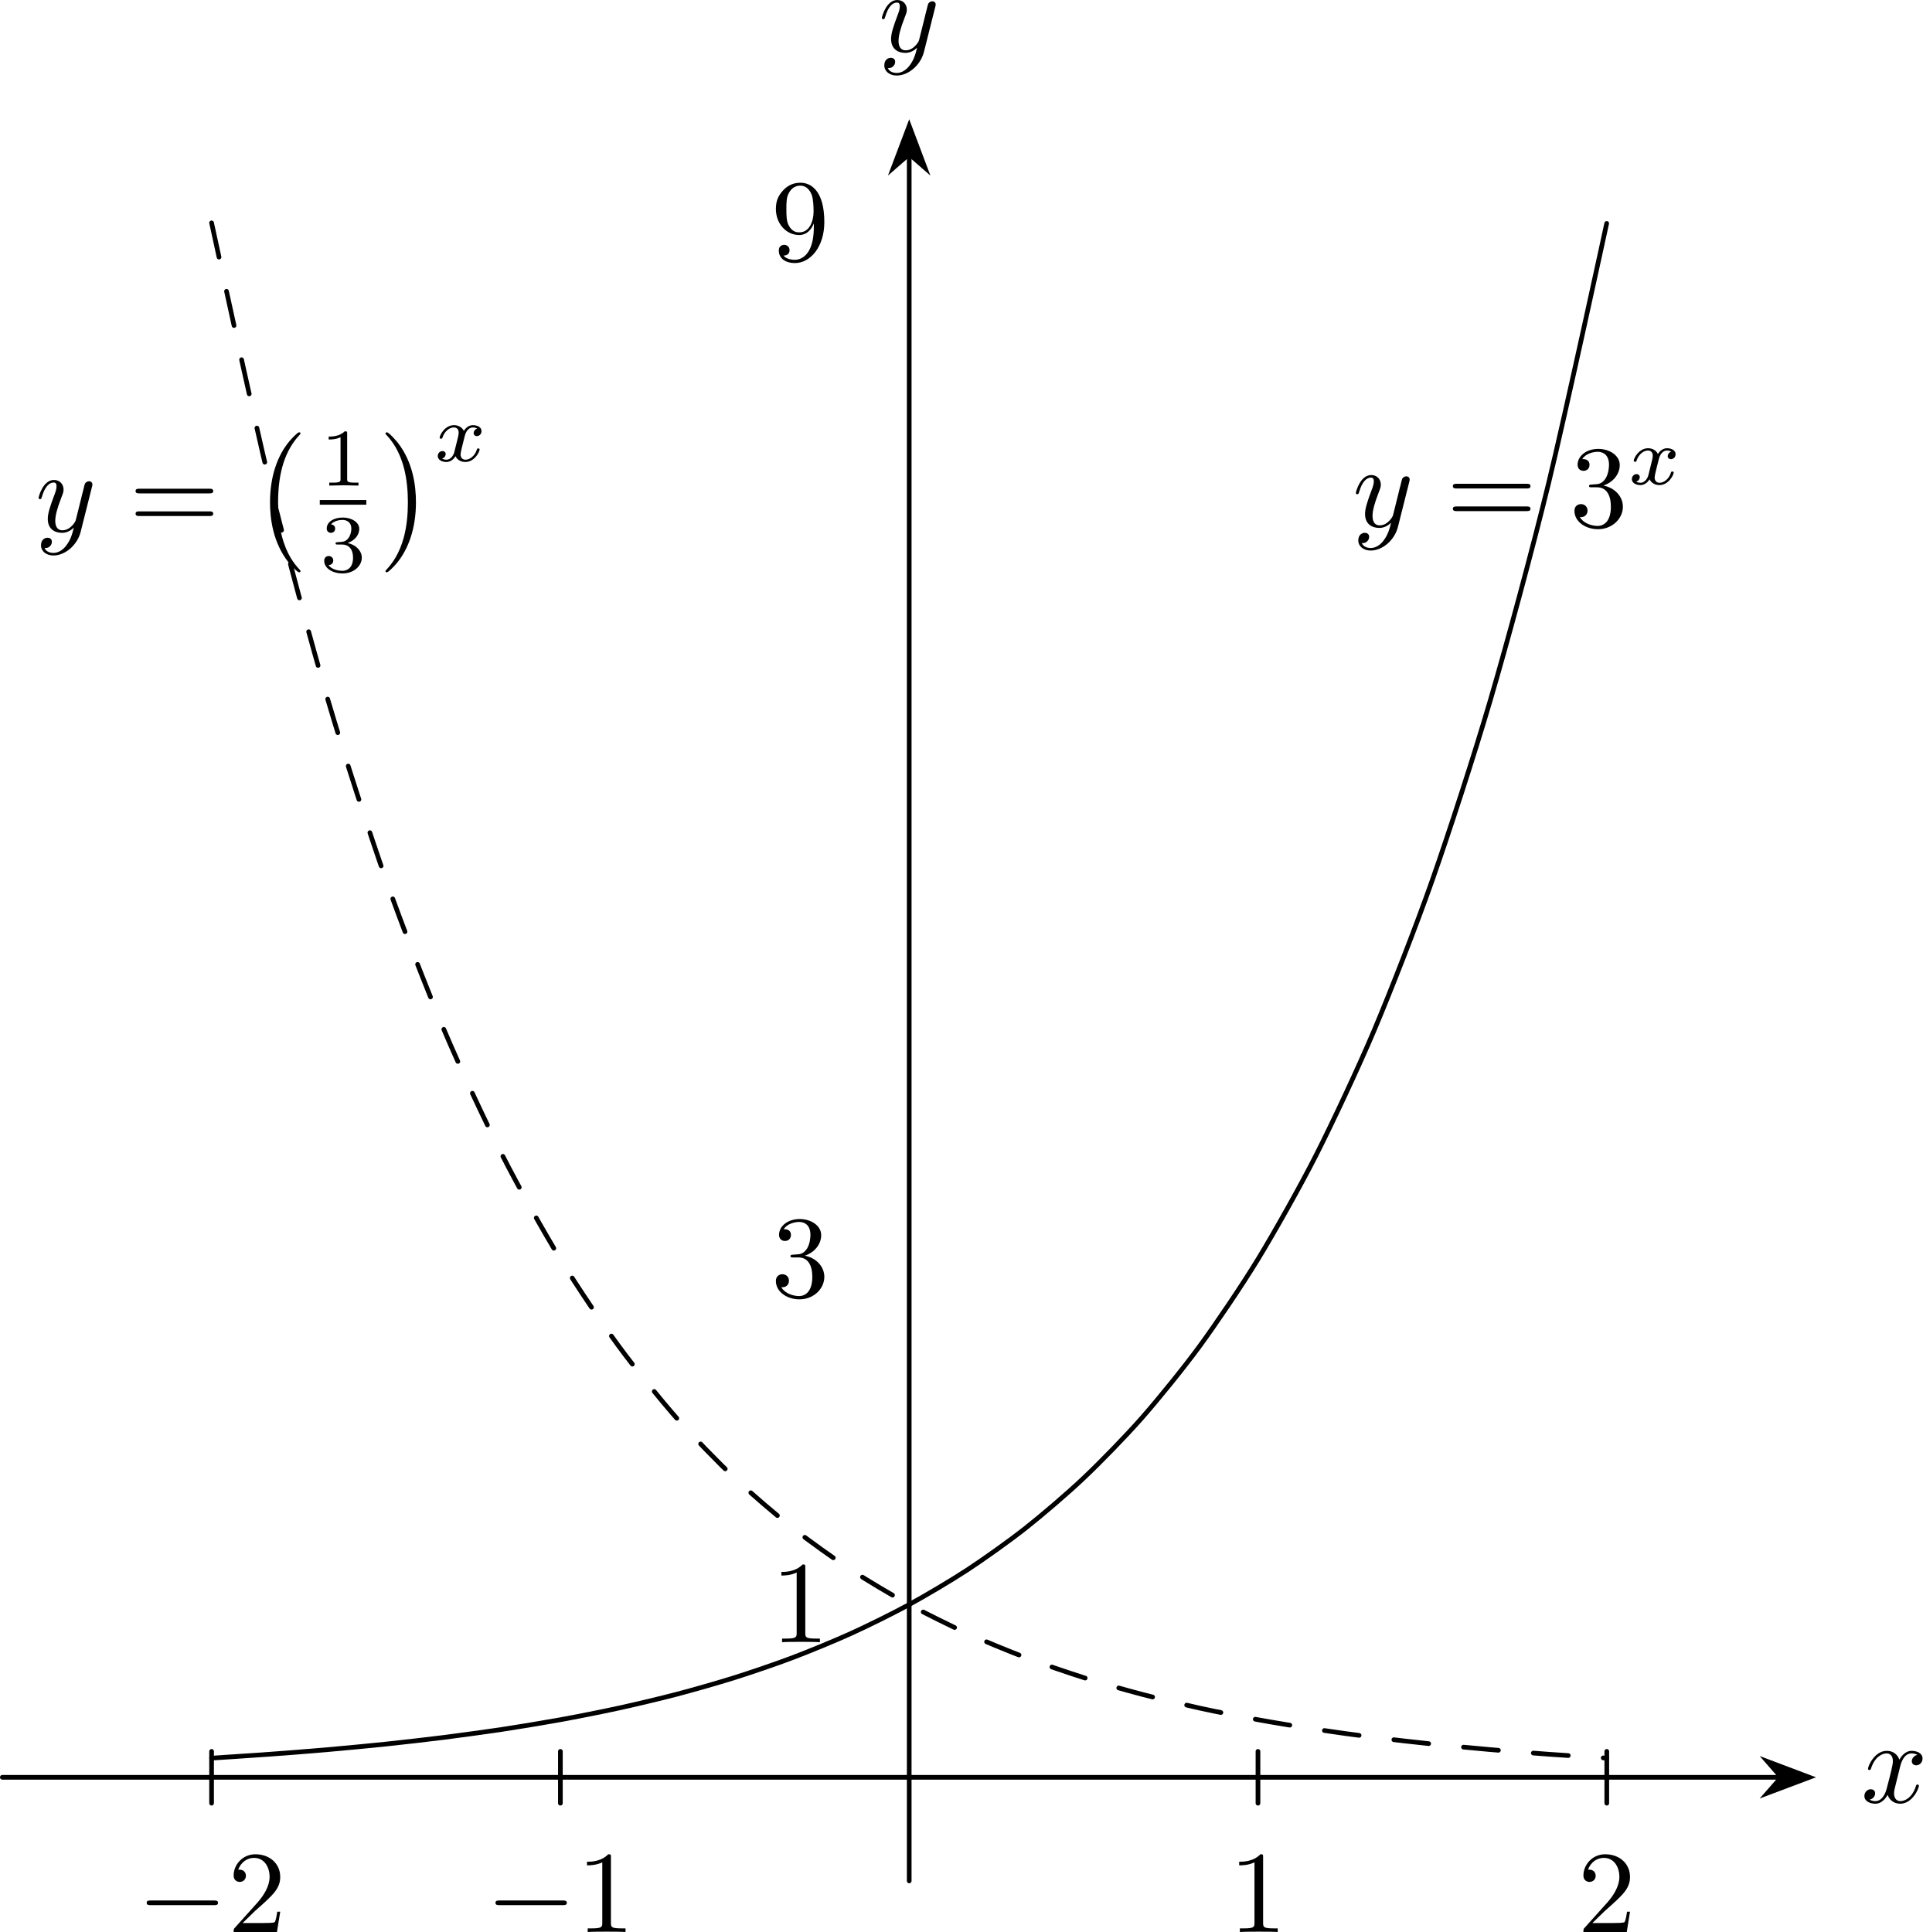
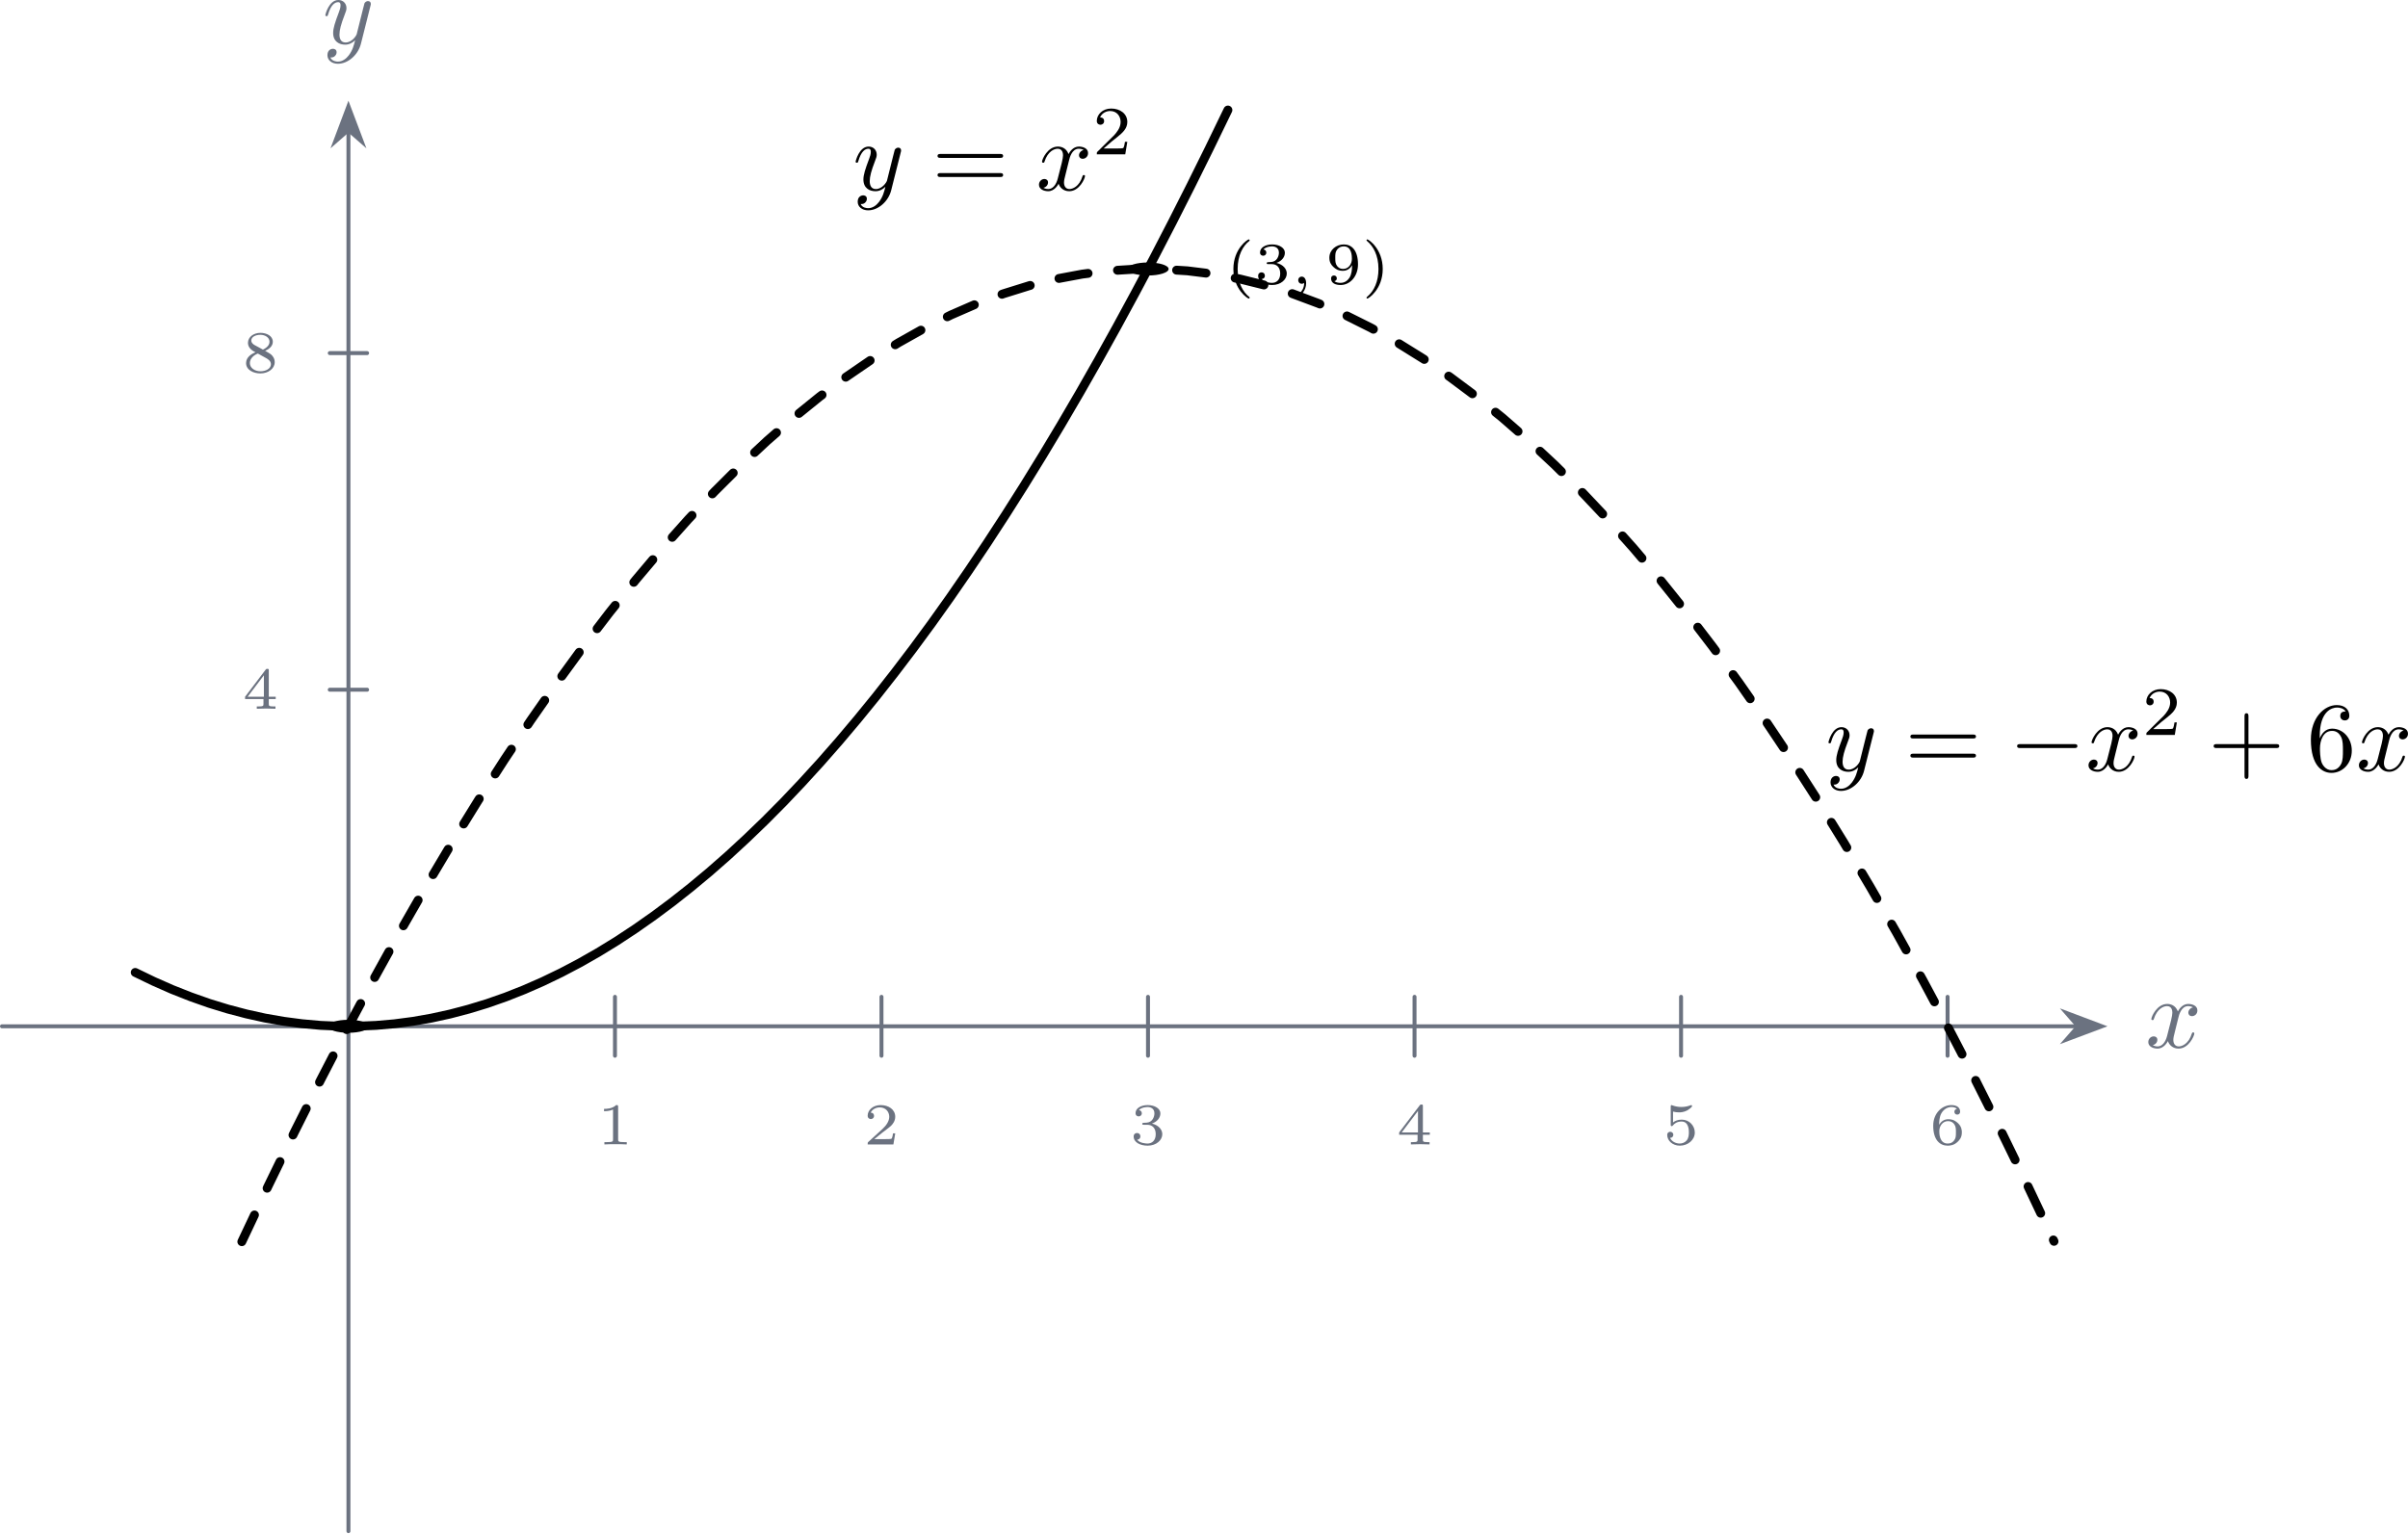
- <svg xmlns="http://www.w3.org/2000/svg" xmlns:xlink="http://www.w3.org/1999/xlink" version="1.1" width="229.681pt" height="230.844pt" viewBox=".886 21.665 229.681 230.844">
+ <svg xmlns="http://www.w3.org/2000/svg" xmlns:xlink="http://www.w3.org/1999/xlink" version="1.1" width="340.629pt" height="216.923pt" viewBox="-0 223.071 340.629 216.923">
  <defs>
-     <path id="g13-49" d="M2.336-4.435C2.336-4.624 2.322-4.631 2.127-4.631C1.681-4.191 1.046-4.184 .76-4.184V-3.933C.928-3.933 1.388-3.933 1.771-4.129V-.572C1.771-.342 1.771-.251 1.074-.251H.809V0C.934-.007 1.792-.028 2.05-.028C2.267-.028 3.145-.007 3.299 0V-.251H3.034C2.336-.251 2.336-.342 2.336-.572V-4.435Z" />
-     <path id="g13-51" d="M1.904-2.329C2.448-2.329 2.838-1.953 2.838-1.206C2.838-.342 2.336-.084 1.932-.084C1.653-.084 1.039-.16 .746-.572C1.074-.586 1.151-.816 1.151-.962C1.151-1.186 .983-1.346 .767-1.346C.572-1.346 .377-1.227 .377-.941C.377-.286 1.102 .139 1.946 .139C2.915 .139 3.585-.509 3.585-1.206C3.585-1.75 3.138-2.294 2.371-2.455C3.103-2.72 3.368-3.243 3.368-3.668C3.368-4.219 2.734-4.631 1.96-4.631S.593-4.254 .593-3.696C.593-3.459 .746-3.327 .955-3.327C1.172-3.327 1.311-3.487 1.311-3.682C1.311-3.884 1.172-4.031 .955-4.045C1.2-4.352 1.681-4.428 1.939-4.428C2.253-4.428 2.692-4.275 2.692-3.668C2.692-3.375 2.594-3.055 2.413-2.838C2.183-2.573 1.988-2.559 1.639-2.538C1.465-2.525 1.451-2.525 1.416-2.518C1.402-2.518 1.346-2.504 1.346-2.427C1.346-2.329 1.409-2.329 1.527-2.329H1.904Z" />
-     <path id="g14-0" d="M4.115 11.447C4.115 11.407 4.095 11.387 4.075 11.357C3.616 10.869 2.939 10.062 2.521 8.438C2.291 7.532 2.202 6.506 2.202 5.579C2.202 2.959 2.829 1.126 4.025-.169C4.115-.259 4.115-.279 4.115-.299C4.115-.399 4.035-.399 3.995-.399C3.846-.399 3.308 .199 3.178 .349C2.162 1.554 1.514 3.347 1.514 5.569C1.514 6.984 1.763 8.986 3.068 10.67C3.168 10.79 3.816 11.547 3.995 11.547C4.035 11.547 4.115 11.547 4.115 11.447Z" />
-     <path id="g14-1" d="M3.039 5.579C3.039 4.164 2.79 2.162 1.484 .478C1.385 .359 .737-.399 .558-.399C.508-.399 .438-.379 .438-.299C.438-.259 .458-.229 .498-.199C.976 .319 1.624 1.126 2.032 2.71C2.262 3.616 2.351 4.643 2.351 5.569C2.351 6.575 2.262 7.592 2.002 8.568C1.624 9.963 1.036 10.76 .528 11.318C.438 11.407 .438 11.427 .438 11.447C.438 11.527 .508 11.547 .558 11.547C.707 11.547 1.255 10.939 1.375 10.8C2.391 9.594 3.039 7.801 3.039 5.579Z" />
-     <use id="g12-49" xlink:href="#g7-49" transform="scale(.913242)" />
-     <use id="g12-50" xlink:href="#g7-50" transform="scale(.913242)" />
-     <use id="g12-51" xlink:href="#g7-51" transform="scale(.913242)" />
-     <use id="g12-57" xlink:href="#g7-57" transform="scale(.913242)" />
-     <use id="g12-61" xlink:href="#g7-61" transform="scale(.913242)" />
-     <path id="g7-49" d="M3.207-6.982C3.207-7.244 3.207-7.265 2.956-7.265C2.28-6.567 1.32-6.567 .971-6.567V-6.229C1.189-6.229 1.833-6.229 2.4-6.513V-.862C2.4-.469 2.367-.338 1.385-.338H1.036V0C1.418-.033 2.367-.033 2.804-.033S4.189-.033 4.571 0V-.338H4.222C3.24-.338 3.207-.458 3.207-.862V-6.982Z" />
-     <path id="g7-50" d="M1.385-.84L2.542-1.964C4.244-3.469 4.898-4.058 4.898-5.149C4.898-6.393 3.916-7.265 2.585-7.265C1.353-7.265 .545-6.262 .545-5.291C.545-4.68 1.091-4.68 1.124-4.68C1.309-4.68 1.691-4.811 1.691-5.258C1.691-5.542 1.495-5.825 1.113-5.825C1.025-5.825 1.004-5.825 .971-5.815C1.222-6.524 1.811-6.927 2.444-6.927C3.436-6.927 3.905-6.044 3.905-5.149C3.905-4.276 3.36-3.415 2.76-2.738L.665-.404C.545-.284 .545-.262 .545 0H4.593L4.898-1.898H4.625C4.571-1.571 4.495-1.091 4.385-.927C4.309-.84 3.589-.84 3.349-.84H1.385Z" />
-     <path id="g7-51" d="M3.164-3.84C4.058-4.135 4.691-4.898 4.691-5.76C4.691-6.655 3.731-7.265 2.684-7.265C1.582-7.265 .753-6.611 .753-5.782C.753-5.422 .993-5.215 1.309-5.215C1.647-5.215 1.865-5.455 1.865-5.771C1.865-6.316 1.353-6.316 1.189-6.316C1.527-6.851 2.247-6.993 2.64-6.993C3.087-6.993 3.687-6.753 3.687-5.771C3.687-5.64 3.665-5.007 3.382-4.527C3.055-4.004 2.684-3.971 2.411-3.96C2.324-3.949 2.062-3.927 1.985-3.927C1.898-3.916 1.822-3.905 1.822-3.796C1.822-3.676 1.898-3.676 2.084-3.676H2.564C3.458-3.676 3.862-2.935 3.862-1.865C3.862-.382 3.109-.065 2.629-.065C2.16-.065 1.342-.251 .96-.895C1.342-.84 1.68-1.08 1.68-1.495C1.68-1.887 1.385-2.105 1.069-2.105C.807-2.105 .458-1.953 .458-1.473C.458-.48 1.473 .24 2.662 .24C3.993 .24 4.985-.753 4.985-1.865C4.985-2.76 4.298-3.611 3.164-3.84Z" />
-     <path id="g7-57" d="M4.004-3.469V-3.12C4.004-.567 2.869-.065 2.236-.065C2.051-.065 1.462-.087 1.167-.458C1.647-.458 1.735-.775 1.735-.96C1.735-1.298 1.473-1.462 1.233-1.462C1.058-1.462 .731-1.364 .731-.938C.731-.207 1.32 .24 2.247 .24C3.655 .24 4.985-1.244 4.985-3.589C4.985-6.524 3.731-7.265 2.76-7.265C2.16-7.265 1.625-7.069 1.156-6.578C.709-6.087 .458-5.629 .458-4.811C.458-3.447 1.418-2.378 2.64-2.378C3.305-2.378 3.753-2.836 4.004-3.469ZM2.651-2.629C2.476-2.629 1.975-2.629 1.636-3.316C1.44-3.72 1.44-4.265 1.44-4.8C1.44-5.389 1.44-5.902 1.669-6.305C1.964-6.851 2.378-6.993 2.76-6.993C3.262-6.993 3.622-6.622 3.807-6.131C3.938-5.782 3.982-5.095 3.982-4.593C3.982-3.687 3.611-2.629 2.651-2.629Z" />
-     <path id="g7-61" d="M7.495-3.567C7.658-3.567 7.865-3.567 7.865-3.785S7.658-4.004 7.505-4.004H.971C.818-4.004 .611-4.004 .611-3.785S.818-3.567 .982-3.567H7.495ZM7.505-1.451C7.658-1.451 7.865-1.451 7.865-1.669S7.658-1.887 7.495-1.887H.982C.818-1.887 .611-1.887 .611-1.669S.818-1.451 .971-1.451H7.505Z" />
-     <path id="g8-0" d="M6.565-2.291C6.735-2.291 6.914-2.291 6.914-2.491S6.735-2.69 6.565-2.69H1.176C1.006-2.69 .827-2.69 .827-2.491S1.006-2.291 1.176-2.291H6.565Z" />
-     <path id="g11-120" d="M1.736-.739C1.667-.502 1.437-.126 1.081-.126C1.06-.126 .851-.126 .704-.223C.99-.314 1.011-.565 1.011-.607C1.011-.76 .893-.865 .732-.865C.537-.865 .335-.697 .335-.439C.335-.091 .725 .07 1.067 .07C1.388 .07 1.674-.133 1.848-.425C2.015-.056 2.399 .07 2.678 .07C3.48 .07 3.905-.802 3.905-.997C3.905-1.088 3.815-1.088 3.794-1.088C3.696-1.088 3.689-1.053 3.661-.969C3.515-.488 3.096-.126 2.706-.126C2.427-.126 2.28-.314 2.28-.579C2.28-.76 2.448-1.395 2.643-2.169C2.783-2.706 3.096-2.88 3.327-2.88C3.34-2.88 3.557-2.88 3.703-2.783C3.48-2.72 3.396-2.525 3.396-2.399C3.396-2.246 3.515-2.141 3.675-2.141S4.066-2.273 4.066-2.566C4.066-2.957 3.619-3.075 3.34-3.075C2.992-3.075 2.713-2.845 2.559-2.58C2.434-2.866 2.113-3.075 1.723-3.075C.941-3.075 .495-2.218 .495-2.008C.495-1.918 .593-1.918 .614-1.918C.704-1.918 .711-1.946 .746-2.036C.921-2.58 1.36-2.88 1.702-2.88C1.932-2.88 2.12-2.755 2.12-2.42C2.12-2.28 2.036-1.932 1.974-1.695L1.736-.739Z" />
-     <path id="g10-120" d="M3.328-3.009C3.387-3.268 3.616-4.184 4.314-4.184C4.364-4.184 4.603-4.184 4.812-4.055C4.533-4.005 4.334-3.756 4.334-3.517C4.334-3.357 4.443-3.168 4.712-3.168C4.932-3.168 5.25-3.347 5.25-3.746C5.25-4.264 4.663-4.403 4.324-4.403C3.746-4.403 3.397-3.875 3.278-3.646C3.029-4.304 2.491-4.403 2.202-4.403C1.166-4.403 .598-3.118 .598-2.869C.598-2.77 .697-2.77 .717-2.77C.797-2.77 .827-2.79 .847-2.879C1.186-3.935 1.843-4.184 2.182-4.184C2.371-4.184 2.72-4.095 2.72-3.517C2.72-3.208 2.55-2.54 2.182-1.146C2.022-.528 1.674-.11 1.235-.11C1.176-.11 .946-.11 .737-.239C.986-.289 1.205-.498 1.205-.777C1.205-1.046 .986-1.126 .837-1.126C.538-1.126 .289-.867 .289-.548C.289-.09 .787 .11 1.225 .11C1.883 .11 2.242-.588 2.271-.648C2.391-.279 2.75 .11 3.347 .11C4.374 .11 4.941-1.176 4.941-1.425C4.941-1.524 4.852-1.524 4.822-1.524C4.732-1.524 4.712-1.484 4.692-1.415C4.364-.349 3.686-.11 3.367-.11C2.979-.11 2.819-.428 2.819-.767C2.819-.986 2.879-1.205 2.989-1.644L3.328-3.009Z" />
-     <path id="g10-121" d="M4.842-3.796C4.882-3.935 4.882-3.955 4.882-4.025C4.882-4.204 4.742-4.294 4.593-4.294C4.493-4.294 4.334-4.234 4.244-4.085C4.224-4.035 4.144-3.726 4.105-3.547C4.035-3.288 3.965-3.019 3.905-2.75L3.457-.956C3.417-.807 2.989-.11 2.331-.11C1.823-.11 1.714-.548 1.714-.917C1.714-1.375 1.883-1.993 2.222-2.869C2.381-3.278 2.421-3.387 2.421-3.587C2.421-4.035 2.102-4.403 1.604-4.403C.658-4.403 .289-2.959 .289-2.869C.289-2.77 .389-2.77 .408-2.77C.508-2.77 .518-2.79 .568-2.949C.837-3.885 1.235-4.184 1.574-4.184C1.654-4.184 1.823-4.184 1.823-3.866C1.823-3.616 1.724-3.357 1.654-3.168C1.255-2.112 1.076-1.544 1.076-1.076C1.076-.189 1.704 .11 2.291 .11C2.68 .11 3.019-.06 3.298-.339C3.168 .179 3.049 .667 2.65 1.196C2.391 1.534 2.012 1.823 1.554 1.823C1.415 1.823 .966 1.793 .797 1.405C.956 1.405 1.086 1.405 1.225 1.285C1.325 1.196 1.425 1.066 1.425 .877C1.425 .568 1.156 .528 1.056 .528C.827 .528 .498 .687 .498 1.176C.498 1.674 .936 2.042 1.554 2.042C2.58 2.042 3.606 1.136 3.885 .01L4.842-3.796Z" />
+     <path id="g16-50" d="M3.522-1.269H3.285C3.264-1.116 3.194-.704 3.103-.635C3.048-.593 2.511-.593 2.413-.593H1.13C1.862-1.241 2.106-1.437 2.525-1.764C3.041-2.176 3.522-2.608 3.522-3.271C3.522-4.115 2.783-4.631 1.89-4.631C1.025-4.631 .439-4.024 .439-3.382C.439-3.027 .739-2.992 .809-2.992C.976-2.992 1.179-3.11 1.179-3.361C1.179-3.487 1.13-3.731 .767-3.731C.983-4.226 1.458-4.38 1.785-4.38C2.483-4.38 2.845-3.836 2.845-3.271C2.845-2.664 2.413-2.183 2.19-1.932L.509-.272C.439-.209 .439-.195 .439 0H3.313L3.522-1.269Z" />
+     <use id="g15-43" xlink:href="#g10-43" transform="scale(.913242)" />
+     <use id="g15-54" xlink:href="#g10-54" transform="scale(.913242)" />
+     <use id="g15-61" xlink:href="#g10-61" transform="scale(.913242)" />
+     <path id="g10-43" d="M4.462-2.509H7.505C7.658-2.509 7.865-2.509 7.865-2.727S7.658-2.945 7.505-2.945H4.462V-6C4.462-6.153 4.462-6.36 4.244-6.36S4.025-6.153 4.025-6V-2.945H.971C.818-2.945 .611-2.945 .611-2.727S.818-2.509 .971-2.509H4.025V.545C4.025 .698 4.025 .905 4.244 .905S4.462 .698 4.462 .545V-2.509Z" />
+     <path id="g10-54" d="M1.44-3.578V-3.84C1.44-6.6 2.793-6.993 3.349-6.993C3.611-6.993 4.069-6.927 4.309-6.556C4.145-6.556 3.709-6.556 3.709-6.065C3.709-5.727 3.971-5.564 4.211-5.564C4.385-5.564 4.713-5.662 4.713-6.087C4.713-6.742 4.233-7.265 3.327-7.265C1.931-7.265 .458-5.858 .458-3.447C.458-.535 1.724 .24 2.738 .24C3.949 .24 4.985-.785 4.985-2.225C4.985-3.611 4.015-4.658 2.804-4.658C2.062-4.658 1.658-4.102 1.44-3.578ZM2.738-.065C2.051-.065 1.724-.72 1.658-.884C1.462-1.396 1.462-2.269 1.462-2.465C1.462-3.316 1.811-4.407 2.793-4.407C2.967-4.407 3.469-4.407 3.807-3.731C4.004-3.327 4.004-2.771 4.004-2.236C4.004-1.713 4.004-1.167 3.818-.775C3.491-.12 2.989-.065 2.738-.065Z" />
+     <path id="g10-61" d="M7.495-3.567C7.658-3.567 7.865-3.567 7.865-3.785S7.658-4.004 7.505-4.004H.971C.818-4.004 .611-4.004 .611-3.785S.818-3.567 .982-3.567H7.495ZM7.505-1.451C7.658-1.451 7.865-1.451 7.865-1.669S7.658-1.887 7.495-1.887H.982C.818-1.887 .611-1.887 .611-1.669S.818-1.451 .971-1.451H7.505Z" />
+     <path id="g4-59" d="M1.375-.084C1.375 .484 1.076 .813 .927 .944C.867 1.004 .849 1.016 .849 1.052C.849 1.106 .903 1.16 .95 1.16C1.034 1.16 1.572 .681 1.572-.054C1.572-.43 1.417-.723 1.13-.723C.897-.723 .771-.538 .771-.365C.771-.185 .897 0 1.136 0C1.225 0 1.309-.024 1.375-.084Z" />
+     <path id="g11-0" d="M6.565-2.291C6.735-2.291 6.914-2.291 6.914-2.491S6.735-2.69 6.565-2.69H1.176C1.006-2.69 .827-2.69 .827-2.491S1.006-2.291 1.176-2.291H6.565Z" />
+     <path id="g5-40" d="M2.379 1.351C1.722 .849 1.184-.096 1.184-1.494C1.184-2.875 1.71-3.832 2.379-4.34C2.379-4.346 2.397-4.37 2.397-4.4C2.397-4.435 2.373-4.483 2.301-4.483C2.194-4.483 .753-3.545 .753-1.494C.753 .55 2.188 1.494 2.301 1.494C2.373 1.494 2.397 1.447 2.397 1.411C2.397 1.381 2.379 1.357 2.379 1.351Z" />
+     <path id="g5-41" d="M2.116-1.494C2.116-3.539 .681-4.483 .568-4.483C.496-4.483 .478-4.429 .478-4.4C.478-4.364 .484-4.358 .592-4.262C1.13-3.802 1.686-2.917 1.686-1.494C1.686-.227 1.243 .723 .568 1.291C.484 1.369 .478 1.375 .478 1.411C.478 1.441 .496 1.494 .568 1.494C.675 1.494 2.116 .556 2.116-1.494Z" />
+     <path id="g5-49" d="M2.146-3.796C2.146-3.975 2.122-3.975 1.943-3.975C1.548-3.593 .938-3.593 .723-3.593V-3.359C.879-3.359 1.273-3.359 1.632-3.527V-.508C1.632-.311 1.632-.233 1.016-.233H.759V0C1.088-.024 1.554-.024 1.889-.024S2.69-.024 3.019 0V-.233H2.762C2.146-.233 2.146-.311 2.146-.508V-3.796Z" />
+     <path id="g5-50" d="M3.216-1.118H2.995C2.983-1.034 2.923-.64 2.833-.574C2.792-.538 2.307-.538 2.224-.538H1.106L1.871-1.16C2.074-1.321 2.606-1.704 2.792-1.883C2.971-2.062 3.216-2.367 3.216-2.792C3.216-3.539 2.54-3.975 1.739-3.975C.968-3.975 .43-3.467 .43-2.905C.43-2.6 .687-2.564 .753-2.564C.903-2.564 1.076-2.672 1.076-2.887C1.076-3.019 .998-3.21 .735-3.21C.873-3.515 1.237-3.742 1.65-3.742C2.277-3.742 2.612-3.276 2.612-2.792C2.612-2.367 2.331-1.931 1.913-1.548L.496-.251C.436-.191 .43-.185 .43 0H3.031L3.216-1.118Z" />
+     <path id="g5-51" d="M1.757-1.985C2.266-1.985 2.606-1.644 2.606-1.034C2.606-.377 2.212-.09 1.775-.09C1.614-.09 .998-.126 .729-.472C.962-.496 1.058-.652 1.058-.813C1.058-1.016 .915-1.154 .717-1.154C.556-1.154 .377-1.052 .377-.801C.377-.209 1.034 .126 1.793 .126C2.678 .126 3.27-.442 3.27-1.034C3.27-1.47 2.935-1.931 2.224-2.11C2.696-2.266 3.078-2.648 3.078-3.138C3.078-3.616 2.517-3.975 1.799-3.975C1.1-3.975 .568-3.652 .568-3.162C.568-2.905 .765-2.833 .885-2.833C1.04-2.833 1.201-2.941 1.201-3.15C1.201-3.335 1.07-3.443 .909-3.467C1.19-3.778 1.733-3.778 1.787-3.778C2.092-3.778 2.475-3.634 2.475-3.138C2.475-2.809 2.289-2.236 1.692-2.2C1.584-2.194 1.423-2.182 1.369-2.182C1.309-2.176 1.243-2.17 1.243-2.08C1.243-1.985 1.309-1.985 1.411-1.985H1.757Z" />
+     <path id="g5-52" d="M3.371-.98V-1.213H2.672V-3.856C2.672-3.993 2.672-4.035 2.523-4.035C2.415-4.035 2.403-4.017 2.349-3.945L.275-1.213V-.98H2.134V-.502C2.134-.305 2.134-.233 1.632-.233H1.459V0C1.578-.006 2.14-.024 2.403-.024S3.228-.006 3.347 0V-.233H3.174C2.672-.233 2.672-.305 2.672-.502V-.98H3.371ZM2.176-3.383V-1.213H.532L2.176-3.383Z" />
+     <path id="g5-53" d="M1.016-3.318C1.213-3.264 1.423-3.24 1.626-3.24C1.757-3.24 2.092-3.24 2.469-3.449C2.57-3.509 2.941-3.754 2.941-3.879C2.941-3.957 2.881-3.975 2.857-3.975C2.839-3.975 2.833-3.975 2.768-3.951C2.552-3.867 2.248-3.784 1.859-3.784C1.566-3.784 1.243-3.838 .974-3.939C.915-3.963 .891-3.975 .867-3.975C.783-3.975 .783-3.909 .783-3.814V-2.02C.783-1.919 .783-1.847 .891-1.847C.944-1.847 .962-1.871 1.004-1.919C1.154-2.11 1.417-2.313 1.883-2.313C2.618-2.313 2.618-1.417 2.618-1.225C2.618-.992 2.6-.658 2.403-.412C2.218-.185 1.943-.09 1.686-.09C1.273-.09 .861-.317 .717-.664C1.01-.669 1.046-.903 1.046-.974C1.046-1.136 .921-1.279 .735-1.279C.681-1.279 .43-1.249 .43-.95C.43-.4 .95 .126 1.704 .126C2.523 .126 3.216-.454 3.216-1.201C3.216-1.883 2.666-2.505 1.895-2.505C1.506-2.505 1.207-2.379 1.016-2.218V-3.318Z" />
+     <path id="g5-54" d="M.974-1.979C.98-2.277 .992-2.774 1.201-3.144C1.465-3.599 1.859-3.778 2.218-3.778C2.355-3.778 2.63-3.754 2.774-3.587C2.552-3.551 2.517-3.395 2.517-3.3C2.517-3.144 2.624-3.013 2.803-3.013S3.096-3.126 3.096-3.312C3.096-3.676 2.821-3.975 2.212-3.975C1.285-3.975 .377-3.168 .377-1.895C.377-.442 1.052 .126 1.841 .126C2.074 .126 2.481 .09 2.845-.263C3.037-.454 3.27-.693 3.27-1.219C3.27-1.423 3.246-1.805 2.881-2.146C2.672-2.337 2.409-2.546 1.901-2.546C1.482-2.546 1.178-2.331 .974-1.979ZM1.835-.09C.992-.09 .992-1.118 .992-1.351C.992-1.865 1.333-2.355 1.871-2.355C2.182-2.355 2.361-2.23 2.505-2.038C2.672-1.805 2.672-1.536 2.672-1.219C2.672-.807 2.66-.604 2.457-.365C2.313-.185 2.122-.09 1.835-.09Z" />
+     <path id="g5-56" d="M2.301-2.158C2.744-2.355 3.078-2.648 3.078-3.078C3.078-3.664 2.451-3.975 1.829-3.975C1.154-3.975 .568-3.569 .568-2.965C.568-2.594 .813-2.307 1.064-2.158C1.124-2.122 1.267-2.044 1.327-2.008C.933-1.859 .377-1.524 .377-.921C.377-.221 1.124 .126 1.817 .126C2.612 .126 3.27-.353 3.27-1.016C3.27-1.429 3.019-1.674 2.929-1.763C2.815-1.871 2.517-2.038 2.301-2.158ZM1.219-2.75C1.207-2.756 .903-2.923 .903-3.198C.903-3.587 1.375-3.778 1.817-3.778C2.283-3.778 2.744-3.521 2.744-3.072C2.744-2.612 2.248-2.367 2.08-2.283L1.219-2.75ZM1.566-1.883C1.632-1.847 2.271-1.488 2.433-1.405C2.558-1.327 2.887-1.148 2.887-.807C2.887-.335 2.337-.09 1.829-.09C1.273-.09 .759-.412 .759-.921S1.237-1.763 1.566-1.883Z" />
+     <path id="g5-57" d="M2.672-1.883C2.672-1.429 2.63-.98 2.415-.622C2.266-.389 1.979-.09 1.512-.09C1.375-.09 1.052-.108 .885-.263C1.076-.305 1.13-.436 1.13-.55C1.13-.705 1.022-.837 .843-.837S.55-.723 .55-.538C.55-.054 .998 .126 1.518 .126C2.439 .126 3.27-.711 3.27-1.961C3.27-3.413 2.606-3.975 1.841-3.975C1.07-3.975 .377-3.425 .377-2.636C.377-2.188 .544-1.937 .759-1.722C1.022-1.465 1.309-1.309 1.745-1.309C2.266-1.309 2.546-1.65 2.672-1.883ZM1.775-1.5C1.405-1.5 1.243-1.686 1.148-1.811C.98-2.038 .974-2.295 .974-2.636C.974-2.989 .974-3.222 1.172-3.467C1.339-3.67 1.536-3.778 1.847-3.778C2.654-3.778 2.654-2.756 2.654-2.517C2.654-1.979 2.301-1.5 1.775-1.5Z" />
+     <path id="g13-120" d="M3.328-3.009C3.387-3.268 3.616-4.184 4.314-4.184C4.364-4.184 4.603-4.184 4.812-4.055C4.533-4.005 4.334-3.756 4.334-3.517C4.334-3.357 4.443-3.168 4.712-3.168C4.932-3.168 5.25-3.347 5.25-3.746C5.25-4.264 4.663-4.403 4.324-4.403C3.746-4.403 3.397-3.875 3.278-3.646C3.029-4.304 2.491-4.403 2.202-4.403C1.166-4.403 .598-3.118 .598-2.869C.598-2.77 .697-2.77 .717-2.77C.797-2.77 .827-2.79 .847-2.879C1.186-3.935 1.843-4.184 2.182-4.184C2.371-4.184 2.72-4.095 2.72-3.517C2.72-3.208 2.55-2.54 2.182-1.146C2.022-.528 1.674-.11 1.235-.11C1.176-.11 .946-.11 .737-.239C.986-.289 1.205-.498 1.205-.777C1.205-1.046 .986-1.126 .837-1.126C.538-1.126 .289-.867 .289-.548C.289-.09 .787 .11 1.225 .11C1.883 .11 2.242-.588 2.271-.648C2.391-.279 2.75 .11 3.347 .11C4.374 .11 4.941-1.176 4.941-1.425C4.941-1.524 4.852-1.524 4.822-1.524C4.732-1.524 4.712-1.484 4.692-1.415C4.364-.349 3.686-.11 3.367-.11C2.979-.11 2.819-.428 2.819-.767C2.819-.986 2.879-1.205 2.989-1.644L3.328-3.009Z" />
+     <path id="g13-121" d="M4.842-3.796C4.882-3.935 4.882-3.955 4.882-4.025C4.882-4.204 4.742-4.294 4.593-4.294C4.493-4.294 4.334-4.234 4.244-4.085C4.224-4.035 4.144-3.726 4.105-3.547C4.035-3.288 3.965-3.019 3.905-2.75L3.457-.956C3.417-.807 2.989-.11 2.331-.11C1.823-.11 1.714-.548 1.714-.917C1.714-1.375 1.883-1.993 2.222-2.869C2.381-3.278 2.421-3.387 2.421-3.587C2.421-4.035 2.102-4.403 1.604-4.403C.658-4.403 .289-2.959 .289-2.869C.289-2.77 .389-2.77 .408-2.77C.508-2.77 .518-2.79 .568-2.949C.837-3.885 1.235-4.184 1.574-4.184C1.654-4.184 1.823-4.184 1.823-3.866C1.823-3.616 1.724-3.357 1.654-3.168C1.255-2.112 1.076-1.544 1.076-1.076C1.076-.189 1.704 .11 2.291 .11C2.68 .11 3.019-.06 3.298-.339C3.168 .179 3.049 .667 2.65 1.196C2.391 1.534 2.012 1.823 1.554 1.823C1.415 1.823 .966 1.793 .797 1.405C.956 1.405 1.086 1.405 1.225 1.285C1.325 1.196 1.425 1.066 1.425 .877C1.425 .568 1.156 .528 1.056 .528C.827 .528 .498 .687 .498 1.176C.498 1.674 .936 2.042 1.554 2.042C2.58 2.042 3.606 1.136 3.885 .01L4.842-3.796Z" />
  </defs>
  <g id="page1" transform="matrix(1.4 0 0 1.4 0 0)">
-     <path d="M.832 167.16H152.539" stroke="#000" fill="none" stroke-width=".399" stroke-linecap="round" stroke-linejoin="round" />
-     <path d="M155.035 167.16L151.464 165.812L152.64 167.16L151.464 168.504Z" />
-     <path d="M155.035 167.16L151.464 165.812L152.64 167.16L151.464 168.504Z" stroke="#000" fill="none" stroke-width=".399" stroke-miterlimit="10" stroke-linecap="round" />
-     <g transform="matrix(1 0 0 1 81.2227 2.145)">
-       <use x="78.217" y="167.16" xlink:href="#g10-120" />
+     <path d="M.199 263.059H209.879" stroke="#6b7280" fill="none" stroke-width=".399" stroke-linecap="round" stroke-linejoin="round" />
+     <path d="M212.375 263.059L208.801 261.711L209.976 263.059L208.801 264.402Z" fill="#6b7280" />
+     <path d="M212.375 263.059L208.801 261.711L209.976 263.059L208.801 264.402Z" stroke="#6b7280" fill="none" stroke-width=".399" stroke-miterlimit="10" stroke-linecap="round" />
+     <g fill="#6b7280" transform="matrix(1 0 0 1 181.5689 2.145)">
+       <use x="35.207" y="263.058" xlink:href="#g13-120" />
    </g>
-     <path d="M78.219 176.004V28.715" stroke="#000" fill="none" stroke-width=".399" stroke-miterlimit="10" stroke-linecap="round" stroke-linejoin="round" />
-     <path d="M78.219 26.219L76.871 29.789L78.219 28.617L79.562 29.789Z" />
-     <path d="M78.219 26.219L76.871 29.789L78.219 28.617L79.562 29.789Z" stroke="#000" fill="none" stroke-width=".399" stroke-miterlimit="10" stroke-linecap="round" />
-     <g transform="matrix(1 0 0 1 -2.621 -147.281)">
-       <use x="78.217" y="167.16" xlink:href="#g10-121" />
+     <path d="M35.207 314.082V172.578" stroke="#6b7280" fill="none" stroke-width=".399" stroke-miterlimit="10" stroke-linecap="round" stroke-linejoin="round" />
+     <path d="M35.207 170.082L33.863 173.653L35.207 172.477L36.555 173.653Z" fill="#6b7280" />
+     <path d="M35.207 170.082L33.863 173.653L35.207 172.477L36.555 173.653Z" stroke="#6b7280" fill="none" stroke-width=".399" stroke-miterlimit="10" stroke-linecap="round" />
+     <g fill="#6b7280" transform="matrix(1 0 0 1 -2.621 -99.318)">
+       <use x="35.207" y="263.058" xlink:href="#g13-121" />
    </g>
-     <path d="M18.688 169.371V164.949" stroke="#000" fill="none" stroke-width=".399" stroke-miterlimit="10" stroke-linecap="round" stroke-linejoin="round" />
-     <g transform="matrix(1 0 0 1 -65.8936 13.204)">
-       <use x="78.217" y="167.16" xlink:href="#g8-0" />
-       <use x="85.966" y="167.16" xlink:href="#g12-50" />
+     <path d="M62.137 266.035V260.082" stroke="#6b7280" fill="none" stroke-width=".399" stroke-miterlimit="10" stroke-linecap="round" stroke-linejoin="round" />
+     <g fill="#6b7280" transform="matrix(1 0 0 1 25.1029 11.94)">
+       <use x="35.207" y="263.058" xlink:href="#g5-49" />
    </g>
-     <path d="M48.453 169.371V164.949" stroke="#000" fill="none" stroke-width=".399" stroke-miterlimit="10" stroke-linecap="round" stroke-linejoin="round" />
-     <g transform="matrix(1 0 0 1 -36.1293 13.204)">
-       <use x="78.217" y="167.16" xlink:href="#g8-0" />
-       <use x="85.966" y="167.16" xlink:href="#g12-49" />
+     <path d="M89.066 266.035V260.082" stroke="#6b7280" fill="none" stroke-width=".399" stroke-miterlimit="10" stroke-linecap="round" stroke-linejoin="round" />
+     <g fill="#6b7280" transform="matrix(1 0 0 1 52.0323 11.94)">
+       <use x="35.207" y="263.058" xlink:href="#g5-50" />
    </g>
-     <path d="M107.981 169.371V164.949" stroke="#000" fill="none" stroke-width=".399" stroke-miterlimit="10" stroke-linecap="round" stroke-linejoin="round" />
-     <g transform="matrix(1 0 0 1 27.2737 13.204)">
-       <use x="78.217" y="167.16" xlink:href="#g12-49" />
+     <path d="M115.996 266.035V260.082" stroke="#6b7280" fill="none" stroke-width=".399" stroke-miterlimit="10" stroke-linecap="round" stroke-linejoin="round" />
+     <g fill="#6b7280" transform="matrix(1 0 0 1 78.9619 11.94)">
+       <use x="35.207" y="263.058" xlink:href="#g5-51" />
    </g>
-     <path d="M137.746 169.371V164.949" stroke="#000" fill="none" stroke-width=".399" stroke-miterlimit="10" stroke-linecap="round" stroke-linejoin="round" />
-     <g transform="matrix(1 0 0 1 57.0377 13.204)">
-       <use x="78.217" y="167.16" xlink:href="#g12-50" />
+     <path d="M142.926 266.035V260.082" stroke="#6b7280" fill="none" stroke-width=".399" stroke-miterlimit="10" stroke-linecap="round" stroke-linejoin="round" />
+     <g fill="#6b7280" transform="matrix(1 0 0 1 105.8909 11.94)">
+       <use x="35.207" y="263.058" xlink:href="#g5-52" />
    </g>
-     <g transform="matrix(1 0 0 1 -11.7932 -129.4539)">
-       <use x="78.217" y="167.16" xlink:href="#g12-57" />
+     <path d="M169.855 266.035V260.082" stroke="#6b7280" fill="none" stroke-width=".399" stroke-miterlimit="10" stroke-linecap="round" stroke-linejoin="round" />
+     <g fill="#6b7280" transform="matrix(1 0 0 1 132.8209 11.94)">
+       <use x="35.207" y="263.058" xlink:href="#g5-53" />
    </g>
-     <g transform="matrix(1 0 0 1 -11.7932 -41.011)">
-       <use x="78.217" y="167.16" xlink:href="#g12-51" />
+     <path d="M196.785 266.035V260.082" stroke="#6b7280" fill="none" stroke-width=".399" stroke-miterlimit="10" stroke-linecap="round" stroke-linejoin="round" />
+     <g fill="#6b7280" transform="matrix(1 0 0 1 159.7499 11.94)">
+       <use x="35.207" y="263.058" xlink:href="#g5-54" />
    </g>
-     <g transform="matrix(1 0 0 1 -11.7932 -11.53)">
-       <use x="78.217" y="167.16" xlink:href="#g12-49" />
+     <path d="M33.32 229.043H37.094" stroke="#6b7280" fill="none" stroke-width=".399" stroke-miterlimit="10" stroke-linecap="round" stroke-linejoin="round" />
+     <g fill="#6b7280" transform="matrix(1 0 0 1 -10.7196 -32.09)">
+       <use x="35.207" y="263.058" xlink:href="#g5-52" />
    </g>
-     <path d="M18.688 165.523C18.688 165.523 22.273 165.293 23.648 165.191C25.027 165.094 27.234 164.918 28.609 164.797C29.984 164.676 32.195 164.469 33.57 164.324C34.945 164.18 37.152 163.926 38.531 163.754C39.906 163.578 42.113 163.277 43.492 163.07C44.867 162.859 47.074 162.496 48.453 162.246C49.828 161.996 52.035 161.559 53.41 161.258C54.789 160.957 56.996 160.434 58.371 160.074C59.75 159.711 61.957 159.082 63.332 158.648C64.707 158.215 66.918 157.461 68.293 156.938C69.668 156.414 71.875 155.512 73.254 154.883C74.629 154.258 76.836 153.172 78.215 152.418C79.59 151.668 81.797 150.363 83.176 149.461C84.551 148.559 86.758 146.992 88.133 145.906C89.512 144.82 91.719 142.938 93.094 141.633C94.473 140.332 96.68 138.07 98.055 136.508C99.434 134.941 101.641 132.227 103.016 130.348C104.391 128.465 106.598 125.211 107.977 122.949C109.352 120.691 111.559 116.781 112.938 114.066C114.312 111.356 116.519 106.66 117.898 103.402C119.273 100.144 121.481 94.504 122.856 90.59C124.234 86.68 126.441 79.906 127.816 75.207C129.195 70.508 131.402 62.375 132.777 56.73C134.156 51.09 137.738 34.543 137.738 34.543" stroke="#000" fill="none" stroke-width=".399" stroke-miterlimit="10" stroke-linecap="round" stroke-linejoin="round" />
-     <path d="M18.688 34.496C18.688 34.496 22.273 51.055 23.648 56.703C25.027 62.348 27.234 70.484 28.609 75.184S32.195 86.656 33.57 90.57S37.152 100.125 38.531 103.383C39.906 106.644 42.113 111.34 43.492 114.055C44.867 116.766 47.074 120.68 48.453 122.938C49.828 125.199 52.035 128.457 53.41 130.336C54.789 132.219 56.996 134.934 58.371 136.5C59.75 138.066 61.957 140.324 63.332 141.629S66.918 144.812 68.293 145.898C69.668 146.984 71.875 148.551 73.254 149.457C74.629 150.359 76.836 151.664 78.215 152.418C79.59 153.172 81.797 154.254 83.176 154.883C84.551 155.508 86.758 156.414 88.133 156.934C89.512 157.457 91.719 158.211 93.094 158.648C94.473 159.082 96.68 159.711 98.055 160.07C99.434 160.434 101.641 160.953 103.016 161.258C104.391 161.559 106.598 161.992 107.977 162.246C109.352 162.496 111.559 162.859 112.938 163.066C114.312 163.277 116.519 163.578 117.898 163.754C119.273 163.926 121.481 164.176 122.856 164.32C124.234 164.469 126.441 164.676 127.816 164.797C129.195 164.918 131.402 165.094 132.777 165.191C134.156 165.293 137.738 165.523 137.738 165.523" stroke="#000" fill="none" stroke-width=".399" stroke-miterlimit="10" stroke-linecap="round" stroke-linejoin="round" stroke-dasharray="2.989 2.989" />
-     <g transform="matrix(1 0 0 1 37.8257 -106.7389)">
-       <use x="78.217" y="167.16" xlink:href="#g10-121" />
-       <use x="86.227" y="167.16" xlink:href="#g12-61" />
-       <use x="96.743" y="167.16" xlink:href="#g12-51" />
-       <use x="101.724" y="163.544" xlink:href="#g11-120" />
+     <path d="M33.32 195.023H37.094" stroke="#6b7280" fill="none" stroke-width=".399" stroke-miterlimit="10" stroke-linecap="round" stroke-linejoin="round" />
+     <g fill="#6b7280" transform="matrix(1 0 0 1 -10.7196 -66.107)">
+       <use x="35.207" y="263.058" xlink:href="#g5-56" />
    </g>
-     <g transform="matrix(1 0 0 1 -74.58223 -106.3188)">
-       <use x="78.217" y="167.16" xlink:href="#g10-121" />
-       <use x="86.227" y="167.16" xlink:href="#g12-61" />
-       <use x="96.743" y="159.09" xlink:href="#g14-0" />
-       <use x="102.504" y="163.237" xlink:href="#g13-49" />
+     <path d="M13.664 257.617L15.535 258.52L17.406 259.344L19.277 260.082L21.148 260.742L23.02 261.316L24.891 261.809L26.762 262.223L28.633 262.551L30.504 262.797L32.375 262.965L34.246 263.047H36.117L37.988 262.969L39.863 262.805L41.734 262.559L43.605 262.23L45.477 261.82L47.348 261.328L49.219 260.758L51.09 260.102L52.961 259.363L54.832 258.543L56.703 257.641L58.574 256.656L60.445 255.59L62.316 254.441L64.188 253.207L66.059 251.894L67.93 250.5L69.801 249.023L71.672 247.465L73.543 245.824L75.414 244.098L77.289 242.293L79.16 240.406L81.031 238.434L82.902 236.383L84.773 234.25L86.644 232.031L88.516 229.734L90.387 227.351L92.258 224.891L94.129 222.348L96 219.719L97.871 217.008L99.742 214.219L101.613 211.344L103.484 208.391L105.356 205.351L107.227 202.231L109.098 199.031L110.969 195.746L112.84 192.379L114.711 188.93L116.586 185.402L118.457 181.789L120.328 178.094L122.199 174.316L124.07 170.457" stroke="#000" fill="none" stroke-width=".897" stroke-miterlimit="10" stroke-linecap="round" stroke-linejoin="round" />
+     <g transform="matrix(1 0 0 1 50.957 -84.506)">
+       <use x="35.207" y="263.058" xlink:href="#g13-121" />
+       <use x="43.216" y="263.058" xlink:href="#g15-61" />
+       <use x="53.732" y="263.058" xlink:href="#g13-120" />
+       <use x="59.426" y="259.442" xlink:href="#g16-50" />
    </g>
-     <rect x="102.504" y="164.47" height=".398" width="3.971" transform="matrix(1 0 0 1 -74.58223 -106.3188)" />
-     <g transform="matrix(1 0 0 1 -74.58223 -106.3188)">
-       <use x="102.504" y="170.595" xlink:href="#g13-51" />
-       <use x="107.671" y="159.09" xlink:href="#g14-1" />
-       <use x="112.237" y="161.154" xlink:href="#g11-120" />
+     <path d="M24.434 284.828L27.09 279.211L29.742 273.762L32.398 268.477L35.051 263.355L37.703 258.402L40.355 253.609L43.012 248.984L45.664 244.527L48.32 240.231L50.973 236.101L53.625 232.137L56.281 228.34L58.934 224.703L61.586 221.234L64.242 217.934L66.894 214.793L69.547 211.82L72.203 209.012L74.856 206.367L77.508 203.891L80.164 201.578L82.816 199.43L85.469 197.449L88.125 195.629L90.777 193.981L93.43 192.492L96.086 191.168L98.738 190.012L101.391 189.023L104.047 188.195L106.699 187.535L109.352 187.039L112.008 186.707L114.66 186.543H117.312L119.969 186.707L122.621 187.035L125.273 187.531L127.93 188.191L130.582 189.016L133.234 190.008L135.891 191.16L138.543 192.484L141.195 193.969L143.851 195.621L146.504 197.438L149.156 199.418L151.812 201.562L154.465 203.875L157.117 206.351L159.773 208.992L162.426 211.801L165.078 214.773L167.734 217.91L170.387 221.215L173.039 224.68L175.695 228.312L178.348 232.113L181 236.074L183.656 240.203L186.309 244.496L188.961 248.957L191.617 253.578L194.269 258.367L196.922 263.324L199.578 268.441L202.23 273.726L204.883 279.176L207.539 284.793" stroke="#000" fill="none" stroke-width=".897" stroke-miterlimit="10" stroke-linecap="round" stroke-linejoin="round" stroke-dasharray="2.989 2.989" />
+     <g transform="matrix(1 0 0 1 149.2539 -25.828)">
+       <use x="35.207" y="263.058" xlink:href="#g13-121" />
+       <use x="43.216" y="263.058" xlink:href="#g15-61" />
+       <use x="53.732" y="263.058" xlink:href="#g11-0" />
+       <use x="61.481" y="263.058" xlink:href="#g13-120" />
+       <use x="67.175" y="259.442" xlink:href="#g16-50" />
+       <use x="73.858" y="263.058" xlink:href="#g15-43" />
+       <use x="83.821" y="263.058" xlink:href="#g15-54" />
+       <use x="88.802" y="263.058" xlink:href="#g13-120" />
+     </g>
+     <path d="M37.289 263.059C37.289 262.695 36.355 262.402 35.207 262.402C34.059 262.402 33.125 262.695 33.125 263.059C33.125 263.422 34.059 263.715 35.207 263.715C36.355 263.715 37.289 263.422 37.289 263.059Z" />
+     <path d="M118.078 186.519C118.078 186.156 117.144 185.863 115.996 185.863C114.844 185.863 113.914 186.156 113.914 186.519S114.844 187.18 115.996 187.18C117.144 187.18 118.078 186.883 118.078 186.519Z" />
+     <g transform="matrix(1 0 0 1 88.6629 -75.043)">
+       <use x="35.207" y="263.058" xlink:href="#g5-40" />
+       <use x="38.085" y="263.058" xlink:href="#g5-51" />
+       <use x="41.738" y="263.058" xlink:href="#g4-59" />
+       <use x="45.28" y="263.058" xlink:href="#g5-57" />
+       <use x="48.933" y="263.058" xlink:href="#g5-41" />
    </g>
  </g>
</svg>
